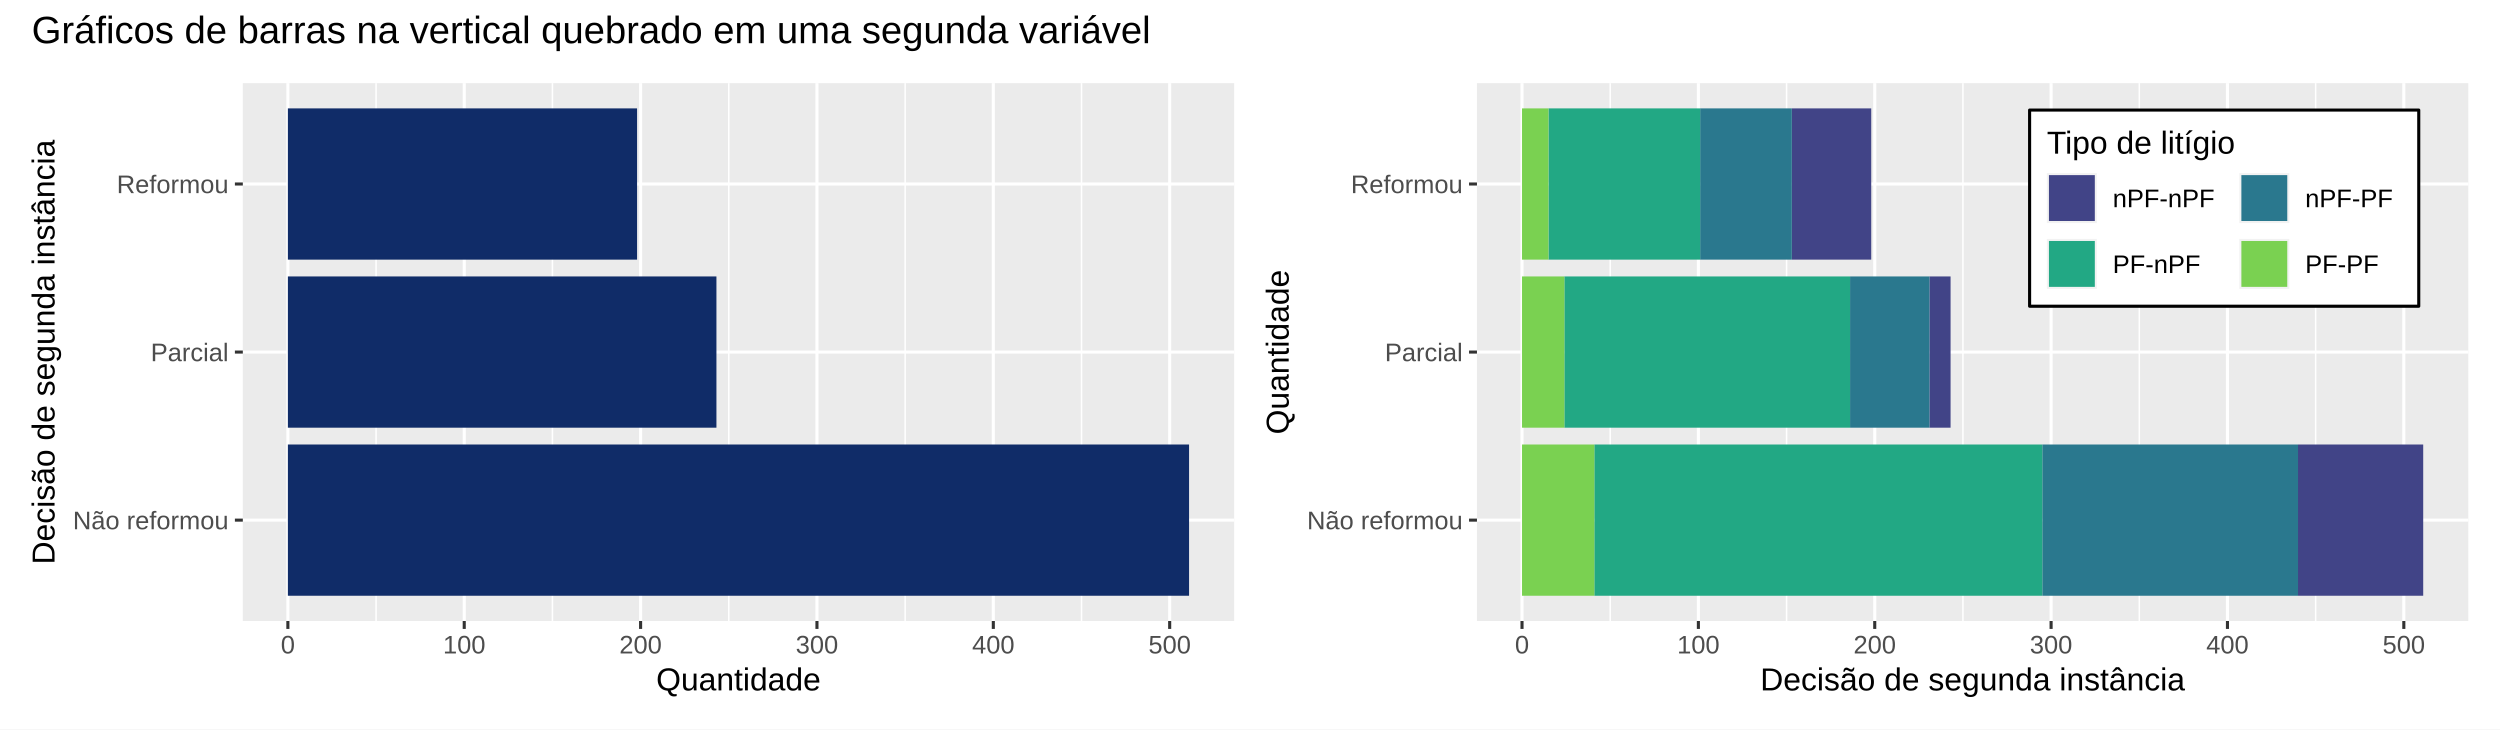
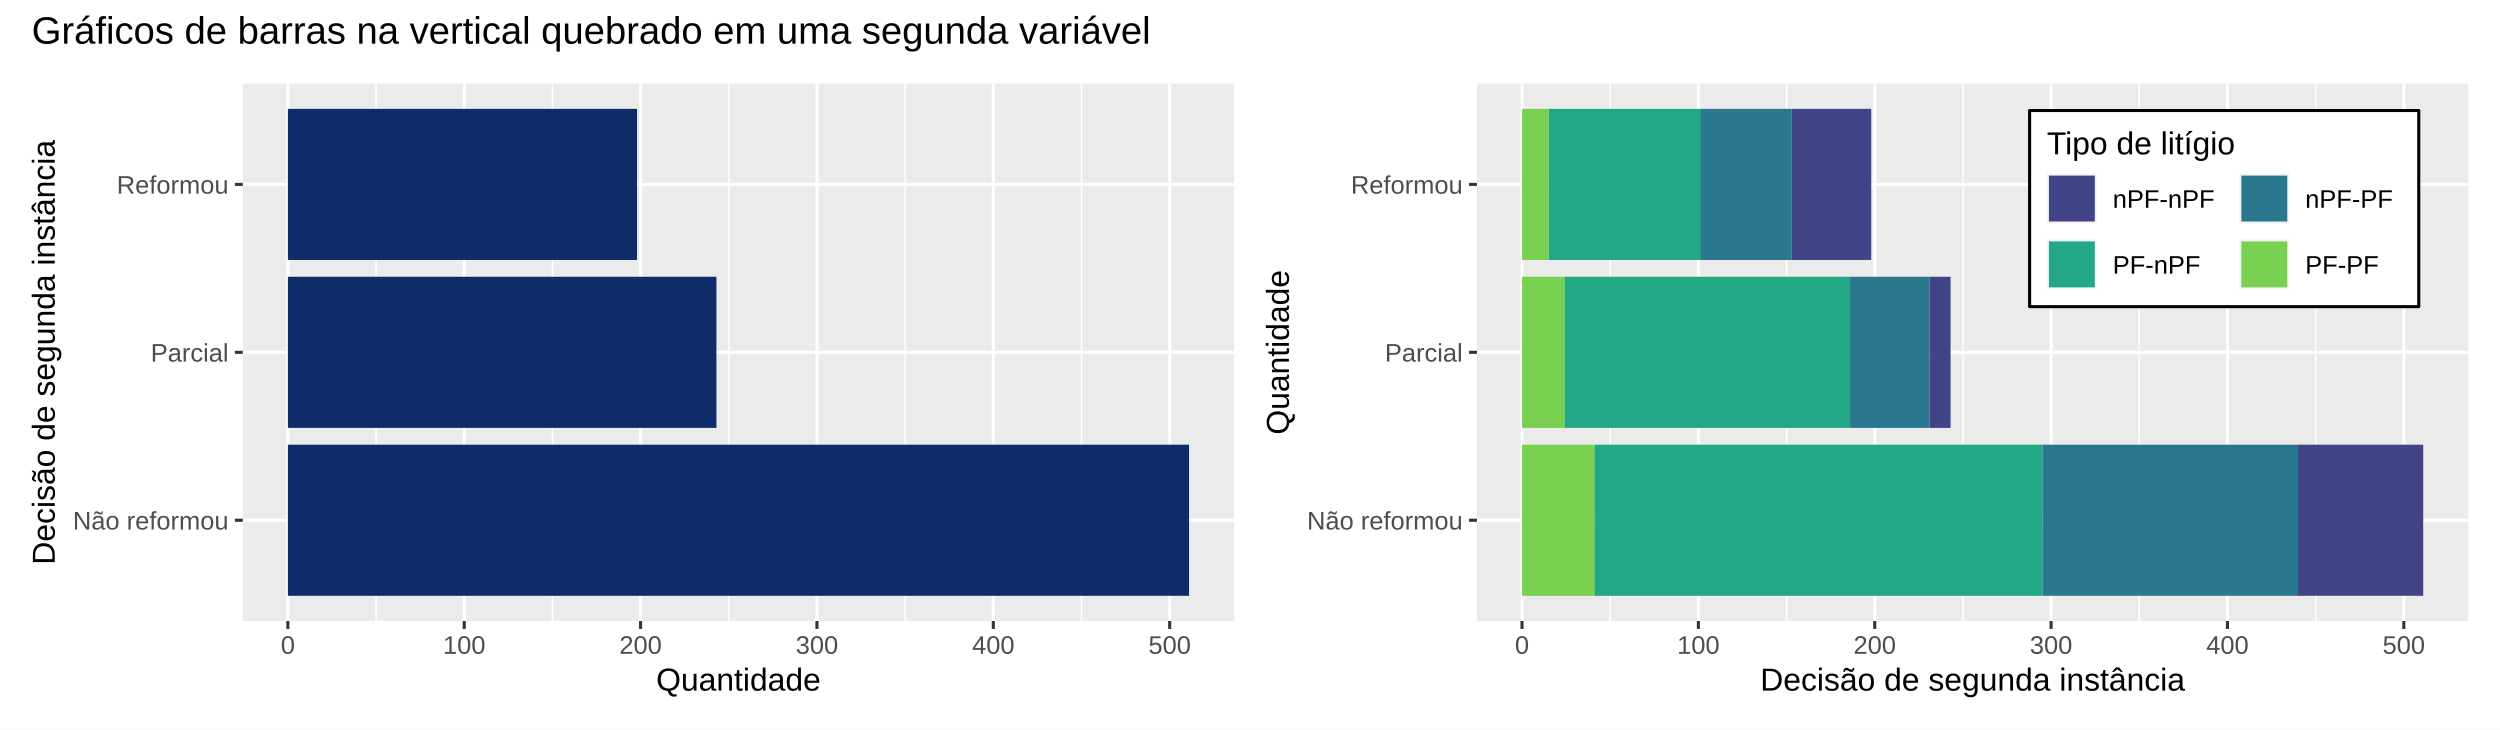
<svg xmlns="http://www.w3.org/2000/svg" class="svglite" width="864.00pt" height="252.00pt" viewBox="0 0 864.00 252.00">
  <defs>
    <style type="text/css">
    .svglite line, .svglite polyline, .svglite polygon, .svglite path, .svglite rect, .svglite circle {
      fill: none;
      stroke: #000000;
      stroke-linecap: round;
      stroke-linejoin: round;
      stroke-miterlimit: 10.00;
    }
    .svglite text {
      white-space: pre;
    }
  </style>
  </defs>
  <rect width="100%" height="100%" style="stroke: none; fill: #FFFFFF;" />
  <defs>
    <clipPath id="cpMC4wMHw4NjQuMDB8MC4wMHwyNTIuMDA=">
      <rect x="0.00" y="0.00" width="864.00" height="252.00" />
    </clipPath>
  </defs>
  <g clip-path="url(#cpMC4wMHw4NjQuMDB8MC4wMHwyNTIuMDA=)">
-     <rect x="0" y="0.00" width="864.00" height="252.00" style="stroke-width: 1.07; stroke: #FFFFFF; fill: #FFFFFF;" />
+     <rect x="0" y="-0" width="864.00" height="252.00" style="stroke-width: 1.07; stroke: #FFFFFF; fill: #FFFFFF;" />
  </g>
  <defs>
-     <clipPath id="cpNS40OHw0MzIuMDB8MjMuMjd8MjQ2LjUy">
-       <rect x="5.48" y="23.27" width="426.52" height="223.26" />
+     <clipPath id="cpNS40OHw0MzIuMDB8MjMuNDR8MjQ2LjUy">
+       <rect x="5.48" y="23.44" width="426.52" height="223.08" />
    </clipPath>
  </defs>
-   <g clip-path="url(#cpNS40OHw0MzIuMDB8MjMuMjd8MjQ2LjUy)">
-     <rect x="5.48" y="23.27" width="426.52" height="223.26" style="stroke-width: 1.07; stroke: #FFFFFF; fill: #FFFFFF;" />
+   <g clip-path="url(#cpNS40OHw0MzIuMDB8MjMuNDR8MjQ2LjUy)">
+     <rect x="5.48" y="23.44" width="426.52" height="223.08" style="stroke-width: 1.07; stroke: #FFFFFF; fill: #FFFFFF;" />
  </g>
  <g clip-path="url(#cpMC4wMHw4NjQuMDB8MC4wMHwyNTIuMDA=)">
</g>
  <defs>
-     <clipPath id="cpODMuOTJ8NDI2LjUyfDI4Ljc0fDIxNC42MQ==">
-       <rect x="83.92" y="28.74" width="342.60" height="185.87" />
+     <clipPath id="cpODMuOTJ8NDI2LjUyfDI4LjkyfDIxNC42MQ==">
+       <rect x="83.92" y="28.92" width="342.60" height="185.69" />
    </clipPath>
  </defs>
-   <g clip-path="url(#cpODMuOTJ8NDI2LjUyfDI4Ljc0fDIxNC42MQ==)">
-     <rect x="83.92" y="28.74" width="342.60" height="185.87" style="stroke-width: 1.07; stroke: none; fill: #EBEBEB;" />
-     <polyline points="129.97,214.61 129.97,28.74 " style="stroke-width: 0.53; stroke: #FFFFFF; stroke-linecap: butt;" />
-     <polyline points="190.92,214.61 190.92,28.74 " style="stroke-width: 0.53; stroke: #FFFFFF; stroke-linecap: butt;" />
-     <polyline points="251.87,214.61 251.87,28.74 " style="stroke-width: 0.53; stroke: #FFFFFF; stroke-linecap: butt;" />
-     <polyline points="312.82,214.61 312.82,28.74 " style="stroke-width: 0.53; stroke: #FFFFFF; stroke-linecap: butt;" />
-     <polyline points="373.77,214.61 373.77,28.74 " style="stroke-width: 0.53; stroke: #FFFFFF; stroke-linecap: butt;" />
-     <polyline points="83.92,179.76 426.52,179.76 " style="stroke-width: 1.07; stroke: #FFFFFF; stroke-linecap: butt;" />
-     <polyline points="83.92,121.68 426.52,121.68 " style="stroke-width: 1.07; stroke: #FFFFFF; stroke-linecap: butt;" />
-     <polyline points="83.92,63.59 426.52,63.59 " style="stroke-width: 1.07; stroke: #FFFFFF; stroke-linecap: butt;" />
-     <polyline points="99.49,214.61 99.49,28.74 " style="stroke-width: 1.07; stroke: #FFFFFF; stroke-linecap: butt;" />
-     <polyline points="160.44,214.61 160.44,28.74 " style="stroke-width: 1.07; stroke: #FFFFFF; stroke-linecap: butt;" />
-     <polyline points="221.39,214.61 221.39,28.74 " style="stroke-width: 1.07; stroke: #FFFFFF; stroke-linecap: butt;" />
-     <polyline points="282.34,214.61 282.34,28.74 " style="stroke-width: 1.07; stroke: #FFFFFF; stroke-linecap: butt;" />
-     <polyline points="343.29,214.61 343.29,28.74 " style="stroke-width: 1.07; stroke: #FFFFFF; stroke-linecap: butt;" />
-     <polyline points="404.24,214.61 404.24,28.74 " style="stroke-width: 1.07; stroke: #FFFFFF; stroke-linecap: butt;" />
-     <rect x="99.49" y="153.62" width="311.45" height="52.27" style="stroke-width: 1.07; stroke: none; stroke-linecap: square; stroke-linejoin: miter; fill: #102C68;" />
-     <rect x="99.49" y="95.54" width="148.11" height="52.27" style="stroke-width: 1.07; stroke: none; stroke-linecap: square; stroke-linejoin: miter; fill: #102C68;" />
-     <rect x="99.49" y="37.46" width="120.68" height="52.27" style="stroke-width: 1.07; stroke: none; stroke-linecap: square; stroke-linejoin: miter; fill: #102C68;" />
+   <g clip-path="url(#cpODMuOTJ8NDI2LjUyfDI4LjkyfDIxNC42MQ==)">
+     <rect x="83.92" y="28.92" width="342.60" height="185.69" style="stroke-width: 1.07; stroke: none; fill: #EBEBEB;" />
+     <polyline points="129.97,214.61 129.97,28.92 " style="stroke-width: 0.53; stroke: #FFFFFF; stroke-linecap: butt;" />
+     <polyline points="190.92,214.61 190.92,28.92 " style="stroke-width: 0.53; stroke: #FFFFFF; stroke-linecap: butt;" />
+     <polyline points="251.87,214.61 251.87,28.92 " style="stroke-width: 0.53; stroke: #FFFFFF; stroke-linecap: butt;" />
+     <polyline points="312.82,214.61 312.82,28.92 " style="stroke-width: 0.53; stroke: #FFFFFF; stroke-linecap: butt;" />
+     <polyline points="373.77,214.61 373.77,28.92 " style="stroke-width: 0.53; stroke: #FFFFFF; stroke-linecap: butt;" />
+     <polyline points="83.92,179.79 426.52,179.79 " style="stroke-width: 1.07; stroke: #FFFFFF; stroke-linecap: butt;" />
+     <polyline points="83.92,121.76 426.52,121.76 " style="stroke-width: 1.07; stroke: #FFFFFF; stroke-linecap: butt;" />
+     <polyline points="83.92,63.73 426.52,63.73 " style="stroke-width: 1.07; stroke: #FFFFFF; stroke-linecap: butt;" />
+     <polyline points="99.49,214.61 99.49,28.92 " style="stroke-width: 1.07; stroke: #FFFFFF; stroke-linecap: butt;" />
+     <polyline points="160.44,214.61 160.44,28.92 " style="stroke-width: 1.07; stroke: #FFFFFF; stroke-linecap: butt;" />
+     <polyline points="221.39,214.61 221.39,28.92 " style="stroke-width: 1.07; stroke: #FFFFFF; stroke-linecap: butt;" />
+     <polyline points="282.34,214.61 282.34,28.92 " style="stroke-width: 1.07; stroke: #FFFFFF; stroke-linecap: butt;" />
+     <polyline points="343.29,214.61 343.29,28.92 " style="stroke-width: 1.07; stroke: #FFFFFF; stroke-linecap: butt;" />
+     <polyline points="404.24,214.61 404.24,28.92 " style="stroke-width: 1.07; stroke: #FFFFFF; stroke-linecap: butt;" />
+     <rect x="99.49" y="153.68" width="311.45" height="52.23" style="stroke-width: 1.07; stroke: none; stroke-linecap: square; stroke-linejoin: miter; fill: #102C68;" />
+     <rect x="99.49" y="95.65" width="148.11" height="52.23" style="stroke-width: 1.07; stroke: none; stroke-linecap: square; stroke-linejoin: miter; fill: #102C68;" />
+     <rect x="99.49" y="37.62" width="120.68" height="52.23" style="stroke-width: 1.07; stroke: none; stroke-linecap: square; stroke-linejoin: miter; fill: #102C68;" />
  </g>
  <g clip-path="url(#cpMC4wMHw4NjQuMDB8MC4wMHwyNTIuMDA=)">
-     <text x="78.99" y="182.91" text-anchor="end" style="font-size: 8.80px;fill: #4D4D4D; font-family: &quot;Arial&quot;;" textLength="53.81px" lengthAdjust="spacingAndGlyphs">Não reformou</text>
-     <text x="78.99" y="124.83" text-anchor="end" style="font-size: 8.80px;fill: #4D4D4D; font-family: &quot;Arial&quot;;" textLength="26.89px" lengthAdjust="spacingAndGlyphs">Parcial</text>
-     <text x="78.99" y="66.74" text-anchor="end" style="font-size: 8.80px;fill: #4D4D4D; font-family: &quot;Arial&quot;;" textLength="38.64px" lengthAdjust="spacingAndGlyphs">Reformou</text>
-     <polyline points="81.18,179.76 83.92,179.76 " style="stroke-width: 1.07; stroke: #333333; stroke-linecap: butt;" />
-     <polyline points="81.18,121.68 83.92,121.68 " style="stroke-width: 1.07; stroke: #333333; stroke-linecap: butt;" />
-     <polyline points="81.18,63.59 83.92,63.59 " style="stroke-width: 1.07; stroke: #333333; stroke-linecap: butt;" />
+     <text x="78.99" y="183.00" text-anchor="end" style="font-size: 8.80px;fill: #4D4D4D; font-family: &quot;Liberation Sans&quot;;" textLength="60.46px" lengthAdjust="spacingAndGlyphs">Não reformou</text>
+     <text x="78.99" y="124.97" text-anchor="end" style="font-size: 8.80px;fill: #4D4D4D; font-family: &quot;Liberation Sans&quot;;" textLength="28.85px" lengthAdjust="spacingAndGlyphs">Parcial</text>
+     <text x="78.99" y="66.94" text-anchor="end" style="font-size: 8.80px;fill: #4D4D4D; font-family: &quot;Liberation Sans&quot;;" textLength="42.60px" lengthAdjust="spacingAndGlyphs">Reformou</text>
+     <polyline points="81.18,179.79 83.92,179.79 " style="stroke-width: 1.07; stroke: #333333; stroke-linecap: butt;" />
+     <polyline points="81.18,121.76 83.92,121.76 " style="stroke-width: 1.07; stroke: #333333; stroke-linecap: butt;" />
+     <polyline points="81.18,63.73 83.92,63.73 " style="stroke-width: 1.07; stroke: #333333; stroke-linecap: butt;" />
    <polyline points="99.49,217.35 99.49,214.61 " style="stroke-width: 1.07; stroke: #333333; stroke-linecap: butt;" />
    <polyline points="160.44,217.35 160.44,214.61 " style="stroke-width: 1.07; stroke: #333333; stroke-linecap: butt;" />
    <polyline points="221.39,217.35 221.39,214.61 " style="stroke-width: 1.07; stroke: #333333; stroke-linecap: butt;" />
    <polyline points="282.34,217.35 282.34,214.61 " style="stroke-width: 1.07; stroke: #333333; stroke-linecap: butt;" />
    <polyline points="343.29,217.35 343.29,214.61 " style="stroke-width: 1.07; stroke: #333333; stroke-linecap: butt;" />
    <polyline points="404.24,217.35 404.24,214.61 " style="stroke-width: 1.07; stroke: #333333; stroke-linecap: butt;" />
-     <text x="99.49" y="225.84" text-anchor="middle" style="font-size: 8.80px;fill: #4D4D4D; font-family: &quot;Arial&quot;;" textLength="4.90px" lengthAdjust="spacingAndGlyphs">0</text>
-     <text x="160.44" y="225.84" text-anchor="middle" style="font-size: 8.80px;fill: #4D4D4D; font-family: &quot;Arial&quot;;" textLength="14.69px" lengthAdjust="spacingAndGlyphs">100</text>
-     <text x="221.39" y="225.84" text-anchor="middle" style="font-size: 8.80px;fill: #4D4D4D; font-family: &quot;Arial&quot;;" textLength="14.69px" lengthAdjust="spacingAndGlyphs">200</text>
-     <text x="282.34" y="225.84" text-anchor="middle" style="font-size: 8.80px;fill: #4D4D4D; font-family: &quot;Arial&quot;;" textLength="14.69px" lengthAdjust="spacingAndGlyphs">300</text>
-     <text x="343.29" y="225.84" text-anchor="middle" style="font-size: 8.80px;fill: #4D4D4D; font-family: &quot;Arial&quot;;" textLength="14.69px" lengthAdjust="spacingAndGlyphs">400</text>
-     <text x="404.24" y="225.84" text-anchor="middle" style="font-size: 8.80px;fill: #4D4D4D; font-family: &quot;Arial&quot;;" textLength="14.69px" lengthAdjust="spacingAndGlyphs">500</text>
-     <text x="255.22" y="238.61" text-anchor="middle" style="font-size: 11.00px; font-family: &quot;Arial&quot;;" textLength="56.90px" lengthAdjust="spacingAndGlyphs">Quantidade</text>
-     <text transform="translate(18.85,121.68) rotate(-90)" text-anchor="middle" style="font-size: 11.00px; font-family: &quot;Arial&quot;;" textLength="146.81px" lengthAdjust="spacingAndGlyphs">Decisão de segunda instância</text>
+     <text x="99.49" y="225.96" text-anchor="middle" style="font-size: 8.80px;fill: #4D4D4D; font-family: &quot;Liberation Sans&quot;;" textLength="5.59px" lengthAdjust="spacingAndGlyphs">0</text>
+     <text x="160.44" y="225.96" text-anchor="middle" style="font-size: 8.80px;fill: #4D4D4D; font-family: &quot;Liberation Sans&quot;;" textLength="16.78px" lengthAdjust="spacingAndGlyphs">100</text>
+     <text x="221.39" y="225.96" text-anchor="middle" style="font-size: 8.80px;fill: #4D4D4D; font-family: &quot;Liberation Sans&quot;;" textLength="16.78px" lengthAdjust="spacingAndGlyphs">200</text>
+     <text x="282.34" y="225.96" text-anchor="middle" style="font-size: 8.80px;fill: #4D4D4D; font-family: &quot;Liberation Sans&quot;;" textLength="16.78px" lengthAdjust="spacingAndGlyphs">300</text>
+     <text x="343.29" y="225.96" text-anchor="middle" style="font-size: 8.80px;fill: #4D4D4D; font-family: &quot;Liberation Sans&quot;;" textLength="16.78px" lengthAdjust="spacingAndGlyphs">400</text>
+     <text x="404.24" y="225.96" text-anchor="middle" style="font-size: 8.80px;fill: #4D4D4D; font-family: &quot;Liberation Sans&quot;;" textLength="16.78px" lengthAdjust="spacingAndGlyphs">500</text>
+     <text x="255.22" y="238.68" text-anchor="middle" style="font-size: 11.00px; font-family: &quot;Liberation Sans&quot;;" textLength="64.19px" lengthAdjust="spacingAndGlyphs">Quantidade</text>
+     <text transform="translate(18.92,121.76) rotate(-90)" text-anchor="middle" style="font-size: 11.00px; font-family: &quot;Liberation Sans&quot;;" textLength="164.58px" lengthAdjust="spacingAndGlyphs">Decisão de segunda instância</text>
  </g>
  <defs>
-     <clipPath id="cpNDMyLjAwfDg1OC41MnwyMy4yN3wyNDYuNTI=">
-       <rect x="432.00" y="23.27" width="426.52" height="223.26" />
+     <clipPath id="cpNDMyLjAwfDg1OC41MnwyMy40NHwyNDYuNTI=">
+       <rect x="432.00" y="23.44" width="426.52" height="223.08" />
    </clipPath>
  </defs>
-   <g clip-path="url(#cpNDMyLjAwfDg1OC41MnwyMy4yN3wyNDYuNTI=)">
-     <rect x="432.00" y="23.27" width="426.52" height="223.26" style="stroke-width: 1.07; stroke: #FFFFFF; fill: #FFFFFF;" />
+   <g clip-path="url(#cpNDMyLjAwfDg1OC41MnwyMy40NHwyNDYuNTI=)">
+     <rect x="432.00" y="23.44" width="426.52" height="223.08" style="stroke-width: 1.07; stroke: #FFFFFF; fill: #FFFFFF;" />
  </g>
  <g clip-path="url(#cpMC4wMHw4NjQuMDB8MC4wMHwyNTIuMDA=)">
</g>
  <defs>
-     <clipPath id="cpNTEwLjQ0fDg1My4wNHwyOC43NHwyMTQuNjE=">
-       <rect x="510.44" y="28.74" width="342.60" height="185.87" />
+     <clipPath id="cpNTEwLjQ0fDg1My4wNHwyOC45MnwyMTQuNjE=">
+       <rect x="510.44" y="28.92" width="342.60" height="185.69" />
    </clipPath>
  </defs>
-   <g clip-path="url(#cpNTEwLjQ0fDg1My4wNHwyOC43NHwyMTQuNjE=)">
-     <rect x="510.44" y="28.74" width="342.60" height="185.87" style="stroke-width: 1.07; stroke: none; fill: #EBEBEB;" />
-     <polyline points="556.49,214.61 556.49,28.74 " style="stroke-width: 0.53; stroke: #FFFFFF; stroke-linecap: butt;" />
-     <polyline points="617.44,214.61 617.44,28.74 " style="stroke-width: 0.53; stroke: #FFFFFF; stroke-linecap: butt;" />
-     <polyline points="678.39,214.61 678.39,28.74 " style="stroke-width: 0.53; stroke: #FFFFFF; stroke-linecap: butt;" />
-     <polyline points="739.34,214.61 739.34,28.74 " style="stroke-width: 0.53; stroke: #FFFFFF; stroke-linecap: butt;" />
-     <polyline points="800.29,214.61 800.29,28.74 " style="stroke-width: 0.53; stroke: #FFFFFF; stroke-linecap: butt;" />
-     <polyline points="510.44,179.76 853.04,179.76 " style="stroke-width: 1.07; stroke: #FFFFFF; stroke-linecap: butt;" />
-     <polyline points="510.44,121.68 853.04,121.68 " style="stroke-width: 1.07; stroke: #FFFFFF; stroke-linecap: butt;" />
-     <polyline points="510.44,63.59 853.04,63.59 " style="stroke-width: 1.07; stroke: #FFFFFF; stroke-linecap: butt;" />
-     <polyline points="526.01,214.61 526.01,28.74 " style="stroke-width: 1.07; stroke: #FFFFFF; stroke-linecap: butt;" />
-     <polyline points="586.96,214.61 586.96,28.74 " style="stroke-width: 1.07; stroke: #FFFFFF; stroke-linecap: butt;" />
-     <polyline points="647.91,214.61 647.91,28.74 " style="stroke-width: 1.07; stroke: #FFFFFF; stroke-linecap: butt;" />
-     <polyline points="708.86,214.61 708.86,28.74 " style="stroke-width: 1.07; stroke: #FFFFFF; stroke-linecap: butt;" />
-     <polyline points="769.81,214.61 769.81,28.74 " style="stroke-width: 1.07; stroke: #FFFFFF; stroke-linecap: butt;" />
-     <polyline points="830.76,214.61 830.76,28.74 " style="stroke-width: 1.07; stroke: #FFFFFF; stroke-linecap: butt;" />
-     <rect x="794.19" y="153.62" width="43.27" height="52.27" style="stroke-width: 1.07; stroke: none; stroke-linecap: square; stroke-linejoin: miter; fill: #414487;" />
-     <rect x="705.82" y="153.62" width="88.38" height="52.27" style="stroke-width: 1.07; stroke: none; stroke-linecap: square; stroke-linejoin: miter; fill: #2A788E;" />
-     <rect x="551.00" y="153.62" width="154.81" height="52.27" style="stroke-width: 1.07; stroke: none; stroke-linecap: square; stroke-linejoin: miter; fill: #22A884;" />
-     <rect x="526.01" y="153.62" width="24.99" height="52.27" style="stroke-width: 1.07; stroke: none; stroke-linecap: square; stroke-linejoin: miter; fill: #7AD151;" />
-     <rect x="666.81" y="95.54" width="7.31" height="52.27" style="stroke-width: 1.07; stroke: none; stroke-linecap: square; stroke-linejoin: miter; fill: #414487;" />
-     <rect x="639.38" y="95.54" width="27.43" height="52.27" style="stroke-width: 1.07; stroke: none; stroke-linecap: square; stroke-linejoin: miter; fill: #2A788E;" />
-     <rect x="540.64" y="95.54" width="98.74" height="52.27" style="stroke-width: 1.07; stroke: none; stroke-linecap: square; stroke-linejoin: miter; fill: #22A884;" />
-     <rect x="526.01" y="95.54" width="14.63" height="52.27" style="stroke-width: 1.07; stroke: none; stroke-linecap: square; stroke-linejoin: miter; fill: #7AD151;" />
-     <rect x="619.27" y="37.46" width="27.43" height="52.27" style="stroke-width: 1.07; stroke: none; stroke-linecap: square; stroke-linejoin: miter; fill: #414487;" />
-     <rect x="587.57" y="37.46" width="31.69" height="52.27" style="stroke-width: 1.07; stroke: none; stroke-linecap: square; stroke-linejoin: miter; fill: #2A788E;" />
-     <rect x="535.16" y="37.46" width="52.42" height="52.27" style="stroke-width: 1.07; stroke: none; stroke-linecap: square; stroke-linejoin: miter; fill: #22A884;" />
-     <rect x="526.01" y="37.46" width="9.14" height="52.27" style="stroke-width: 1.07; stroke: none; stroke-linecap: square; stroke-linejoin: miter; fill: #7AD151;" />
+   <g clip-path="url(#cpNTEwLjQ0fDg1My4wNHwyOC45MnwyMTQuNjE=)">
+     <rect x="510.44" y="28.92" width="342.60" height="185.69" style="stroke-width: 1.07; stroke: none; fill: #EBEBEB;" />
+     <polyline points="556.49,214.61 556.49,28.92 " style="stroke-width: 0.53; stroke: #FFFFFF; stroke-linecap: butt;" />
+     <polyline points="617.44,214.61 617.44,28.92 " style="stroke-width: 0.53; stroke: #FFFFFF; stroke-linecap: butt;" />
+     <polyline points="678.39,214.61 678.39,28.92 " style="stroke-width: 0.53; stroke: #FFFFFF; stroke-linecap: butt;" />
+     <polyline points="739.34,214.61 739.34,28.92 " style="stroke-width: 0.53; stroke: #FFFFFF; stroke-linecap: butt;" />
+     <polyline points="800.29,214.61 800.29,28.92 " style="stroke-width: 0.53; stroke: #FFFFFF; stroke-linecap: butt;" />
+     <polyline points="510.44,179.79 853.04,179.79 " style="stroke-width: 1.07; stroke: #FFFFFF; stroke-linecap: butt;" />
+     <polyline points="510.44,121.76 853.04,121.76 " style="stroke-width: 1.07; stroke: #FFFFFF; stroke-linecap: butt;" />
+     <polyline points="510.44,63.73 853.04,63.73 " style="stroke-width: 1.07; stroke: #FFFFFF; stroke-linecap: butt;" />
+     <polyline points="526.01,214.61 526.01,28.92 " style="stroke-width: 1.07; stroke: #FFFFFF; stroke-linecap: butt;" />
+     <polyline points="586.96,214.61 586.96,28.92 " style="stroke-width: 1.07; stroke: #FFFFFF; stroke-linecap: butt;" />
+     <polyline points="647.91,214.61 647.91,28.92 " style="stroke-width: 1.07; stroke: #FFFFFF; stroke-linecap: butt;" />
+     <polyline points="708.86,214.61 708.86,28.92 " style="stroke-width: 1.07; stroke: #FFFFFF; stroke-linecap: butt;" />
+     <polyline points="769.81,214.61 769.81,28.92 " style="stroke-width: 1.07; stroke: #FFFFFF; stroke-linecap: butt;" />
+     <polyline points="830.76,214.61 830.76,28.92 " style="stroke-width: 1.07; stroke: #FFFFFF; stroke-linecap: butt;" />
+     <rect x="794.19" y="153.68" width="43.27" height="52.23" style="stroke-width: 1.07; stroke: none; stroke-linecap: square; stroke-linejoin: miter; fill: #414487;" />
+     <rect x="705.82" y="153.68" width="88.38" height="52.23" style="stroke-width: 1.07; stroke: none; stroke-linecap: square; stroke-linejoin: miter; fill: #2A788E;" />
+     <rect x="551.00" y="153.68" width="154.81" height="52.23" style="stroke-width: 1.07; stroke: none; stroke-linecap: square; stroke-linejoin: miter; fill: #22A884;" />
+     <rect x="526.01" y="153.68" width="24.99" height="52.23" style="stroke-width: 1.07; stroke: none; stroke-linecap: square; stroke-linejoin: miter; fill: #7AD151;" />
+     <rect x="666.81" y="95.65" width="7.31" height="52.23" style="stroke-width: 1.07; stroke: none; stroke-linecap: square; stroke-linejoin: miter; fill: #414487;" />
+     <rect x="639.38" y="95.65" width="27.43" height="52.23" style="stroke-width: 1.07; stroke: none; stroke-linecap: square; stroke-linejoin: miter; fill: #2A788E;" />
+     <rect x="540.64" y="95.65" width="98.74" height="52.23" style="stroke-width: 1.07; stroke: none; stroke-linecap: square; stroke-linejoin: miter; fill: #22A884;" />
+     <rect x="526.01" y="95.65" width="14.63" height="52.23" style="stroke-width: 1.07; stroke: none; stroke-linecap: square; stroke-linejoin: miter; fill: #7AD151;" />
+     <rect x="619.27" y="37.62" width="27.43" height="52.23" style="stroke-width: 1.07; stroke: none; stroke-linecap: square; stroke-linejoin: miter; fill: #414487;" />
+     <rect x="587.57" y="37.62" width="31.69" height="52.23" style="stroke-width: 1.07; stroke: none; stroke-linecap: square; stroke-linejoin: miter; fill: #2A788E;" />
+     <rect x="535.16" y="37.62" width="52.42" height="52.23" style="stroke-width: 1.07; stroke: none; stroke-linecap: square; stroke-linejoin: miter; fill: #22A884;" />
+     <rect x="526.01" y="37.62" width="9.14" height="52.23" style="stroke-width: 1.07; stroke: none; stroke-linecap: square; stroke-linejoin: miter; fill: #7AD151;" />
  </g>
  <g clip-path="url(#cpMC4wMHw4NjQuMDB8MC4wMHwyNTIuMDA=)">
-     <text x="505.51" y="182.91" text-anchor="end" style="font-size: 8.80px;fill: #4D4D4D; font-family: &quot;Arial&quot;;" textLength="53.81px" lengthAdjust="spacingAndGlyphs">Não reformou</text>
-     <text x="505.51" y="124.83" text-anchor="end" style="font-size: 8.80px;fill: #4D4D4D; font-family: &quot;Arial&quot;;" textLength="26.89px" lengthAdjust="spacingAndGlyphs">Parcial</text>
-     <text x="505.51" y="66.74" text-anchor="end" style="font-size: 8.80px;fill: #4D4D4D; font-family: &quot;Arial&quot;;" textLength="38.64px" lengthAdjust="spacingAndGlyphs">Reformou</text>
-     <polyline points="507.70,179.76 510.44,179.76 " style="stroke-width: 1.07; stroke: #333333; stroke-linecap: butt;" />
-     <polyline points="507.70,121.68 510.44,121.68 " style="stroke-width: 1.07; stroke: #333333; stroke-linecap: butt;" />
-     <polyline points="507.70,63.59 510.44,63.59 " style="stroke-width: 1.07; stroke: #333333; stroke-linecap: butt;" />
+     <text x="505.51" y="183.00" text-anchor="end" style="font-size: 8.80px;fill: #4D4D4D; font-family: &quot;Liberation Sans&quot;;" textLength="60.46px" lengthAdjust="spacingAndGlyphs">Não reformou</text>
+     <text x="505.51" y="124.97" text-anchor="end" style="font-size: 8.80px;fill: #4D4D4D; font-family: &quot;Liberation Sans&quot;;" textLength="28.85px" lengthAdjust="spacingAndGlyphs">Parcial</text>
+     <text x="505.51" y="66.94" text-anchor="end" style="font-size: 8.80px;fill: #4D4D4D; font-family: &quot;Liberation Sans&quot;;" textLength="42.60px" lengthAdjust="spacingAndGlyphs">Reformou</text>
+     <polyline points="507.70,179.79 510.44,179.79 " style="stroke-width: 1.07; stroke: #333333; stroke-linecap: butt;" />
+     <polyline points="507.70,121.76 510.44,121.76 " style="stroke-width: 1.07; stroke: #333333; stroke-linecap: butt;" />
+     <polyline points="507.70,63.73 510.44,63.73 " style="stroke-width: 1.07; stroke: #333333; stroke-linecap: butt;" />
    <polyline points="526.01,217.35 526.01,214.61 " style="stroke-width: 1.07; stroke: #333333; stroke-linecap: butt;" />
    <polyline points="586.96,217.35 586.96,214.61 " style="stroke-width: 1.07; stroke: #333333; stroke-linecap: butt;" />
    <polyline points="647.91,217.35 647.91,214.61 " style="stroke-width: 1.07; stroke: #333333; stroke-linecap: butt;" />
    <polyline points="708.86,217.35 708.86,214.61 " style="stroke-width: 1.07; stroke: #333333; stroke-linecap: butt;" />
    <polyline points="769.81,217.35 769.81,214.61 " style="stroke-width: 1.07; stroke: #333333; stroke-linecap: butt;" />
    <polyline points="830.76,217.35 830.76,214.61 " style="stroke-width: 1.07; stroke: #333333; stroke-linecap: butt;" />
-     <text x="526.01" y="225.84" text-anchor="middle" style="font-size: 8.80px;fill: #4D4D4D; font-family: &quot;Arial&quot;;" textLength="4.90px" lengthAdjust="spacingAndGlyphs">0</text>
-     <text x="586.96" y="225.84" text-anchor="middle" style="font-size: 8.80px;fill: #4D4D4D; font-family: &quot;Arial&quot;;" textLength="14.69px" lengthAdjust="spacingAndGlyphs">100</text>
-     <text x="647.91" y="225.84" text-anchor="middle" style="font-size: 8.80px;fill: #4D4D4D; font-family: &quot;Arial&quot;;" textLength="14.69px" lengthAdjust="spacingAndGlyphs">200</text>
-     <text x="708.86" y="225.84" text-anchor="middle" style="font-size: 8.80px;fill: #4D4D4D; font-family: &quot;Arial&quot;;" textLength="14.69px" lengthAdjust="spacingAndGlyphs">300</text>
-     <text x="769.81" y="225.84" text-anchor="middle" style="font-size: 8.80px;fill: #4D4D4D; font-family: &quot;Arial&quot;;" textLength="14.69px" lengthAdjust="spacingAndGlyphs">400</text>
-     <text x="830.76" y="225.84" text-anchor="middle" style="font-size: 8.80px;fill: #4D4D4D; font-family: &quot;Arial&quot;;" textLength="14.69px" lengthAdjust="spacingAndGlyphs">500</text>
-     <text x="681.74" y="238.61" text-anchor="middle" style="font-size: 11.00px; font-family: &quot;Arial&quot;;" textLength="146.81px" lengthAdjust="spacingAndGlyphs">Decisão de segunda instância</text>
-     <text transform="translate(445.37,121.68) rotate(-90)" text-anchor="middle" style="font-size: 11.00px; font-family: &quot;Arial&quot;;" textLength="56.90px" lengthAdjust="spacingAndGlyphs">Quantidade</text>
-     <rect x="701.43" y="38.04" width="134.49" height="67.79" style="stroke-width: 1.07; fill: #FFFFFF;" />
-     <text x="707.40" y="53.11" style="font-size: 11.00px; font-family: &quot;Arial&quot;;" textLength="65.03px" lengthAdjust="spacingAndGlyphs">Tipo de litígio</text>
-     <rect x="707.40" y="59.81" width="17.28" height="17.28" style="stroke-width: 1.07; stroke: none; fill: #F2F2F2;" />
-     <rect x="708.11" y="60.52" width="15.86" height="15.86" style="stroke-width: 1.07; stroke: none; stroke-linecap: square; stroke-linejoin: miter; fill: #414487;" />
-     <rect x="773.91" y="59.81" width="17.28" height="17.28" style="stroke-width: 1.07; stroke: none; fill: #F2F2F2;" />
-     <rect x="774.62" y="60.52" width="15.86" height="15.86" style="stroke-width: 1.07; stroke: none; stroke-linecap: square; stroke-linejoin: miter; fill: #2A788E;" />
-     <rect x="707.40" y="82.57" width="17.28" height="17.28" style="stroke-width: 1.07; stroke: none; fill: #F2F2F2;" />
-     <rect x="708.11" y="83.28" width="15.86" height="15.86" style="stroke-width: 1.07; stroke: none; stroke-linecap: square; stroke-linejoin: miter; fill: #22A884;" />
-     <rect x="773.91" y="82.57" width="17.28" height="17.28" style="stroke-width: 1.07; stroke: none; fill: #F2F2F2;" />
-     <rect x="774.62" y="83.28" width="15.86" height="15.86" style="stroke-width: 1.07; stroke: none; stroke-linecap: square; stroke-linejoin: miter; fill: #7AD151;" />
-     <text x="730.16" y="71.60" style="font-size: 8.80px; font-family: &quot;Arial&quot;;" textLength="35.20px" lengthAdjust="spacingAndGlyphs">nPF-nPF</text>
-     <text x="796.67" y="71.60" style="font-size: 8.80px; font-family: &quot;Arial&quot;;" textLength="30.30px" lengthAdjust="spacingAndGlyphs">nPF-PF</text>
-     <text x="730.16" y="94.36" style="font-size: 8.80px; font-family: &quot;Arial&quot;;" textLength="30.30px" lengthAdjust="spacingAndGlyphs">PF-nPF</text>
-     <text x="796.67" y="94.36" style="font-size: 8.80px; font-family: &quot;Arial&quot;;" textLength="25.41px" lengthAdjust="spacingAndGlyphs">PF-PF</text>
-     <text x="10.96" y="14.93" style="font-size: 13.20px; font-family: &quot;Arial&quot;;" textLength="386.42px" lengthAdjust="spacingAndGlyphs">Gráficos de barras na vertical quebrado em uma segunda variável</text>
+     <text x="526.01" y="225.96" text-anchor="middle" style="font-size: 8.80px;fill: #4D4D4D; font-family: &quot;Liberation Sans&quot;;" textLength="5.59px" lengthAdjust="spacingAndGlyphs">0</text>
+     <text x="586.96" y="225.96" text-anchor="middle" style="font-size: 8.80px;fill: #4D4D4D; font-family: &quot;Liberation Sans&quot;;" textLength="16.78px" lengthAdjust="spacingAndGlyphs">100</text>
+     <text x="647.91" y="225.96" text-anchor="middle" style="font-size: 8.80px;fill: #4D4D4D; font-family: &quot;Liberation Sans&quot;;" textLength="16.78px" lengthAdjust="spacingAndGlyphs">200</text>
+     <text x="708.86" y="225.96" text-anchor="middle" style="font-size: 8.80px;fill: #4D4D4D; font-family: &quot;Liberation Sans&quot;;" textLength="16.78px" lengthAdjust="spacingAndGlyphs">300</text>
+     <text x="769.81" y="225.96" text-anchor="middle" style="font-size: 8.80px;fill: #4D4D4D; font-family: &quot;Liberation Sans&quot;;" textLength="16.78px" lengthAdjust="spacingAndGlyphs">400</text>
+     <text x="830.76" y="225.96" text-anchor="middle" style="font-size: 8.80px;fill: #4D4D4D; font-family: &quot;Liberation Sans&quot;;" textLength="16.78px" lengthAdjust="spacingAndGlyphs">500</text>
+     <text x="681.74" y="238.68" text-anchor="middle" style="font-size: 11.00px; font-family: &quot;Liberation Sans&quot;;" textLength="164.58px" lengthAdjust="spacingAndGlyphs">Decisão de segunda instância</text>
+     <text transform="translate(445.44,121.76) rotate(-90)" text-anchor="middle" style="font-size: 11.00px; font-family: &quot;Liberation Sans&quot;;" textLength="64.19px" lengthAdjust="spacingAndGlyphs">Quantidade</text>
+     <rect x="701.43" y="38.20" width="134.49" height="67.79" style="stroke-width: 1.07; fill: #FFFFFF;" />
+     <text x="707.40" y="53.35" style="font-size: 11.00px; font-family: &quot;Liberation Sans&quot;;" textLength="74.17px" lengthAdjust="spacingAndGlyphs">Tipo de litígio</text>
+     <rect x="707.40" y="59.98" width="17.28" height="17.28" style="stroke-width: 1.07; stroke: none; fill: #F2F2F2;" />
+     <rect x="708.11" y="60.69" width="15.86" height="15.86" style="stroke-width: 1.07; stroke: none; stroke-linecap: square; stroke-linejoin: miter; fill: #414487;" />
+     <rect x="773.91" y="59.98" width="17.28" height="17.28" style="stroke-width: 1.07; stroke: none; fill: #F2F2F2;" />
+     <rect x="774.62" y="60.69" width="15.86" height="15.86" style="stroke-width: 1.07; stroke: none; stroke-linecap: square; stroke-linejoin: miter; fill: #2A788E;" />
+     <rect x="707.40" y="82.74" width="17.28" height="17.28" style="stroke-width: 1.07; stroke: none; fill: #F2F2F2;" />
+     <rect x="708.11" y="83.45" width="15.86" height="15.86" style="stroke-width: 1.07; stroke: none; stroke-linecap: square; stroke-linejoin: miter; fill: #22A884;" />
+     <rect x="773.91" y="82.74" width="17.28" height="17.28" style="stroke-width: 1.07; stroke: none; fill: #F2F2F2;" />
+     <rect x="774.62" y="83.45" width="15.86" height="15.86" style="stroke-width: 1.07; stroke: none; stroke-linecap: square; stroke-linejoin: miter; fill: #7AD151;" />
+     <text x="730.16" y="71.82" style="font-size: 8.80px; font-family: &quot;Liberation Sans&quot;;" textLength="35.06px" lengthAdjust="spacingAndGlyphs">nPF-nPF</text>
+     <text x="796.67" y="71.82" style="font-size: 8.80px; font-family: &quot;Liberation Sans&quot;;" textLength="29.48px" lengthAdjust="spacingAndGlyphs">nPF-PF</text>
+     <text x="730.16" y="94.58" style="font-size: 8.80px; font-family: &quot;Liberation Sans&quot;;" textLength="29.48px" lengthAdjust="spacingAndGlyphs">PF-nPF</text>
+     <text x="796.67" y="94.58" style="font-size: 8.80px; font-family: &quot;Liberation Sans&quot;;" textLength="23.91px" lengthAdjust="spacingAndGlyphs">PF-PF</text>
+     <text x="10.96" y="15.10" style="font-size: 13.20px; font-family: &quot;Liberation Sans&quot;;" textLength="438.70px" lengthAdjust="spacingAndGlyphs">Gráficos de barras na vertical quebrado em uma segunda variável</text>
  </g>
</svg>
